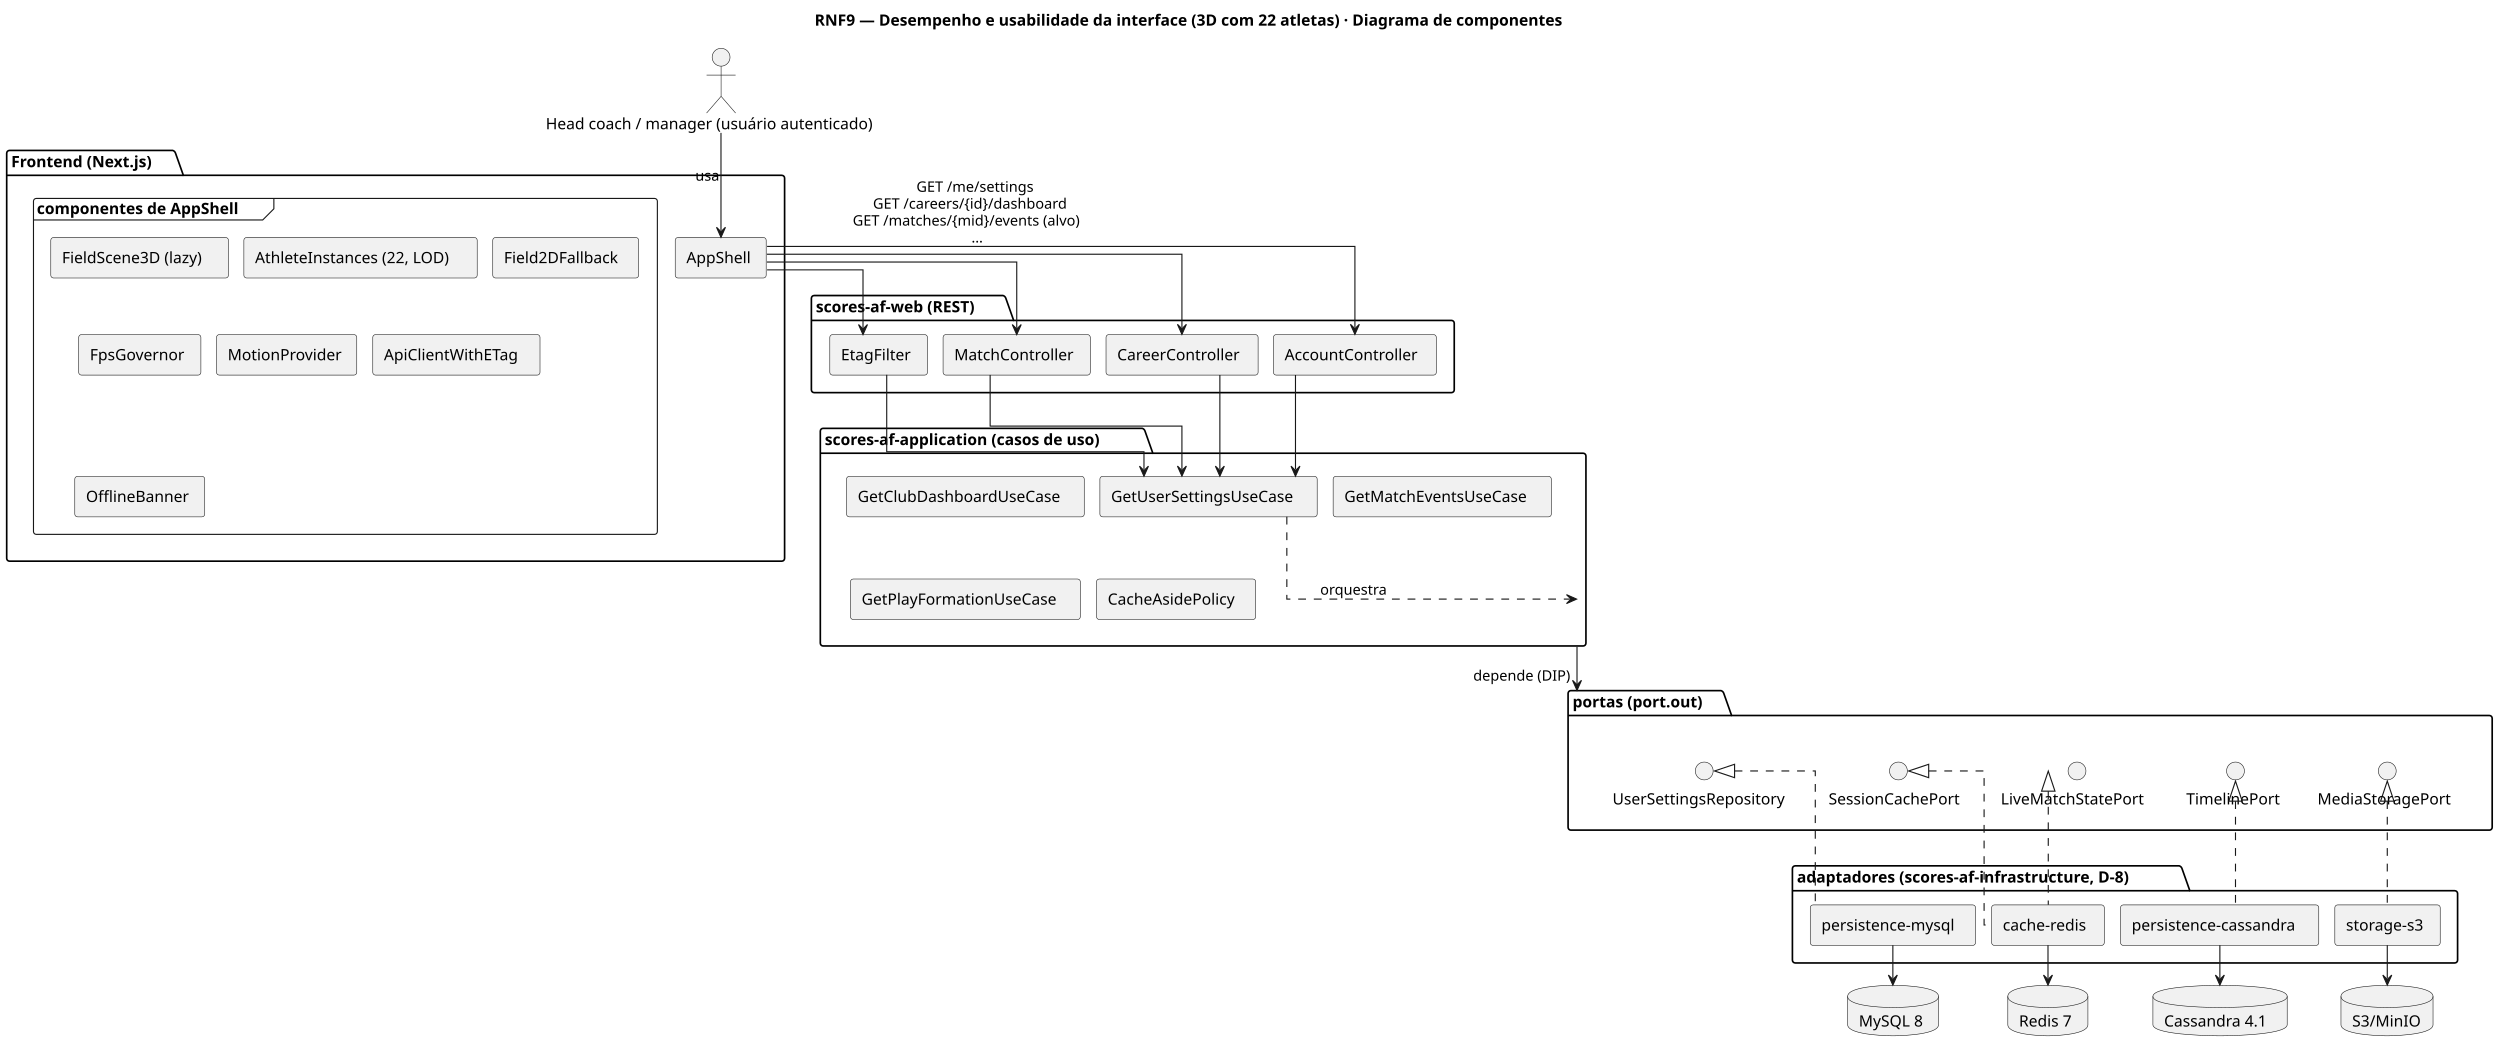
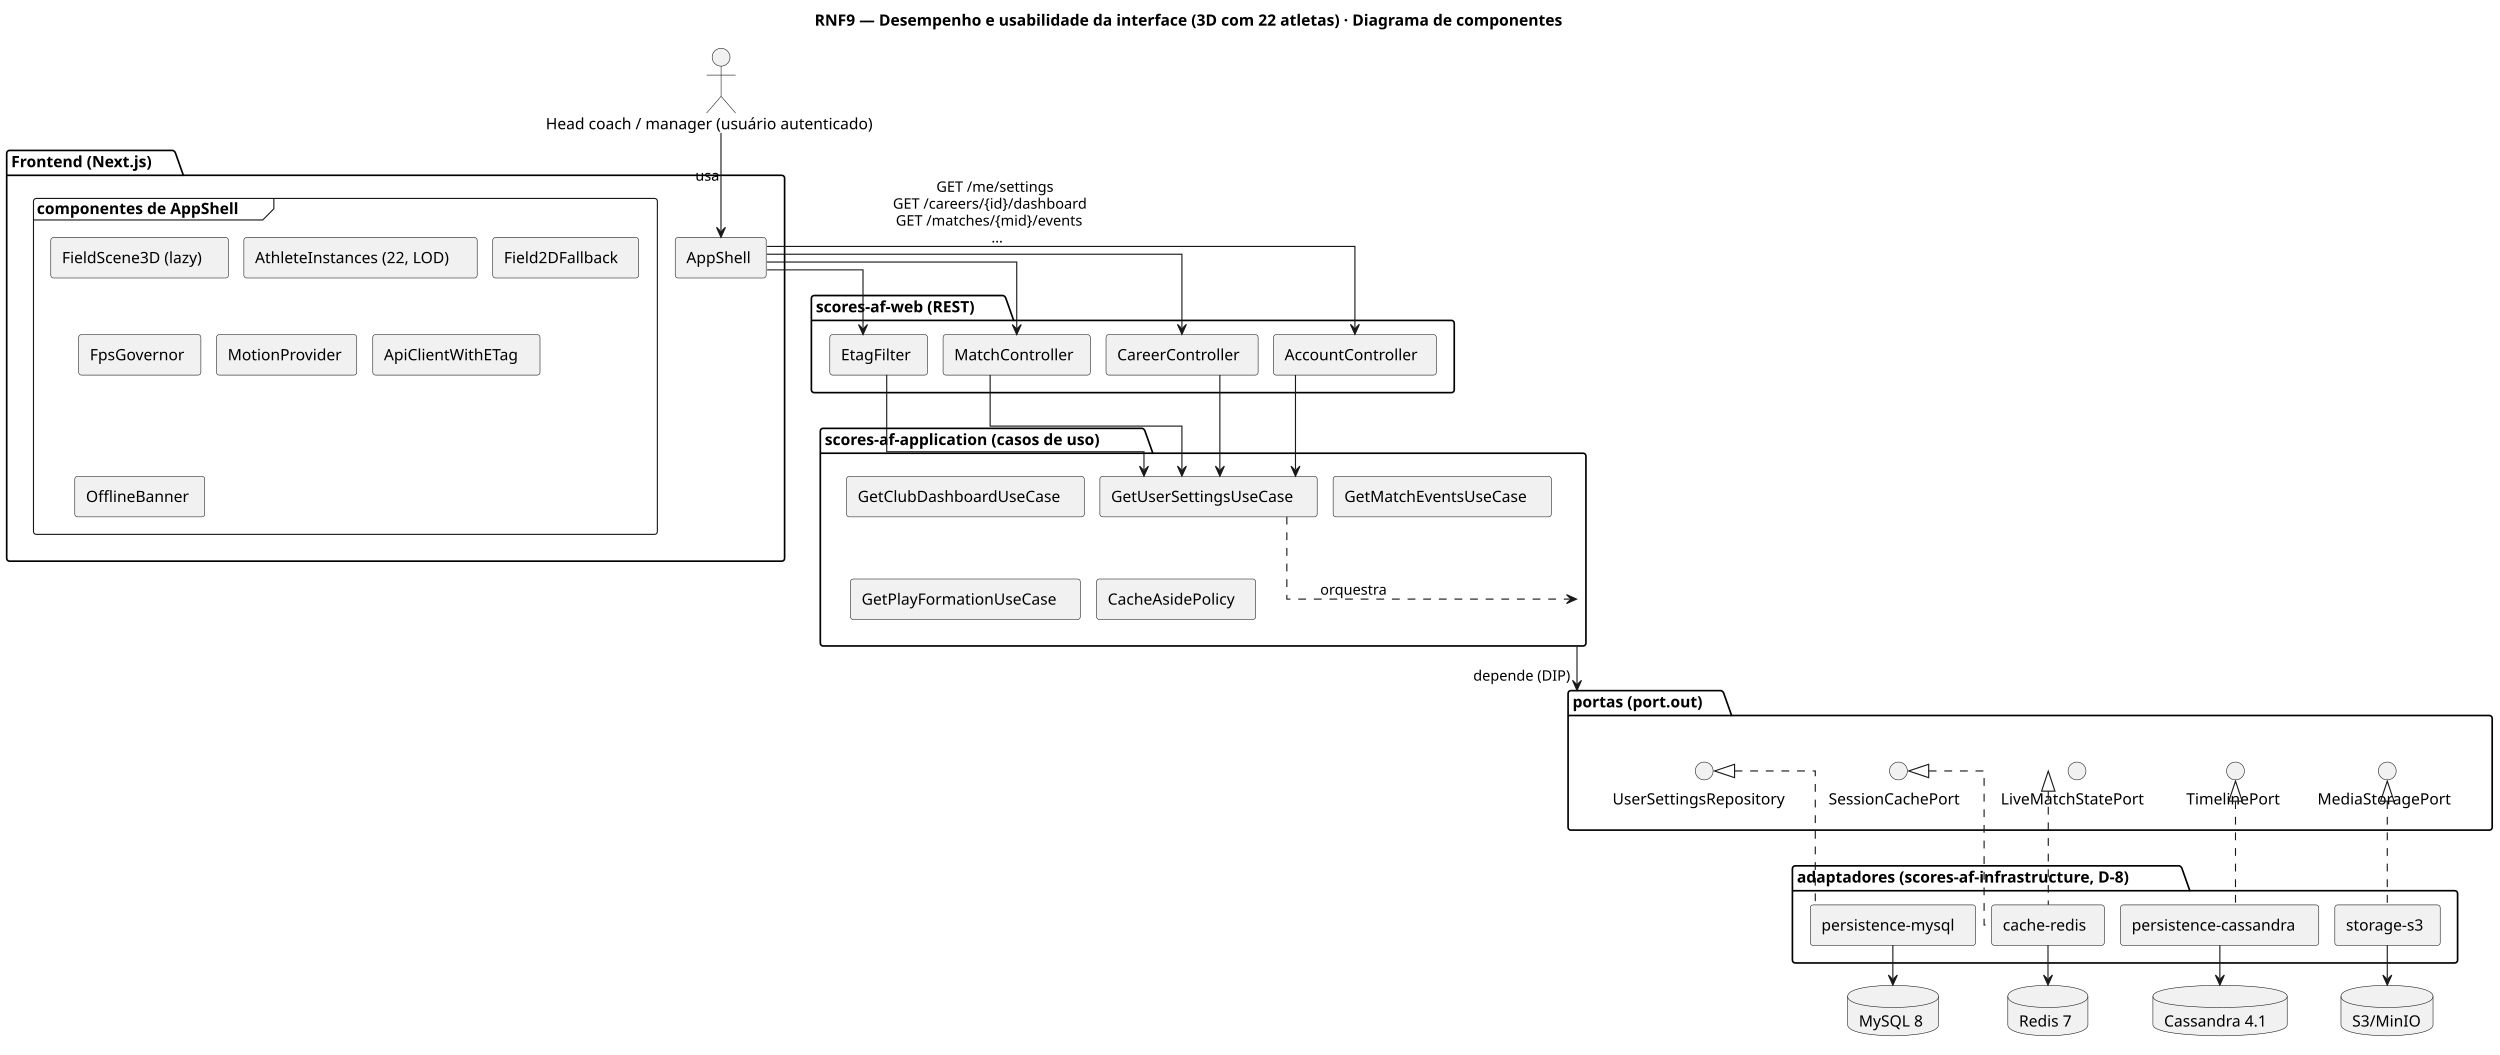
<svg xmlns="http://www.w3.org/2000/svg" contentStyleType="text/css" data-diagram-type="DESCRIPTION" height="945px" preserveAspectRatio="none" style="width:2240px;height:945px;background:#FFFFFF;" version="1.1" viewBox="0 0 2240 945" width="2240px" zoomAndPan="magnify">
  <defs />
  <g>
    <g class="title" data-source-line="1">
      <text fill="#000000" font-family="sans-serif" font-size="14" font-weight="bold" lengthAdjust="spacing" textLength="766.199" x="729.9" y="22.995">RNF9 — Desempenho e usabilidade da interface (3D com 22 atletas) · Diagrama de componentes</text>
    </g>
    <g class="cluster" data-entity="pkg_fe" data-source-line="7" data-uid="ent0003" id="cluster_pkg_fe">
      <path d="M8.5,134.797 L154.784,134.797 A3.75,3.75 0 0 1 157.284,137.297 L164.284,157.094 L700.5,157.094 A2.5,2.5 0 0 1 703,159.594 L703,500.297 A2.5,2.5 0 0 1 700.5,502.797 L8.5,502.797 A2.5,2.5 0 0 1 6,500.297 L6,137.297 A2.5,2.5 0 0 1 8.5,134.797" fill="none" style="stroke:#000000;stroke-width:1.5;" />
      <line style="stroke:#000000;stroke-width:1.5;" x1="6" x2="164.284" y1="157.094" y2="157.094" />
      <text fill="#000000" font-family="sans-serif" font-size="14" font-weight="bold" lengthAdjust="spacing" textLength="145.284" x="10" y="149.792">Frontend (Next.js)</text>
    </g>
    <g class="cluster" data-entity="pkg_fe_sub" data-source-line="9" data-uid="ent0005" id="cluster_pkg_fe_sub">
      <rect fill="none" height="301" rx="2.5" ry="2.5" style="stroke:#181818;stroke-width:1;" width="559" x="30" y="177.797" />
      <path d="M245.379,177.797 L245.379,187.094 L235.379,197.094 L30,197.094" fill="none" style="stroke:#181818;stroke-width:1;" />
      <text fill="#000000" font-family="sans-serif" font-size="14" font-weight="bold" lengthAdjust="spacing" textLength="205.379" x="33" y="191.792">componentes de AppShell</text>
    </g>
    <g class="cluster" data-entity="pkg_web" data-source-line="19" data-uid="ent0013" id="cluster_pkg_web">
      <path d="M729.5,264.797 L898.739,264.797 A3.75,3.75 0 0 1 901.239,267.297 L908.239,287.094 L1300.5,287.094 A2.5,2.5 0 0 1 1303,289.594 L1303,349.297 A2.5,2.5 0 0 1 1300.5,351.797 L729.5,351.797 A2.5,2.5 0 0 1 727,349.297 L727,267.297 A2.5,2.5 0 0 1 729.5,264.797" fill="none" style="stroke:#000000;stroke-width:1.5;" />
      <line style="stroke:#000000;stroke-width:1.5;" x1="727" x2="908.239" y1="287.094" y2="287.094" />
      <text fill="#000000" font-family="sans-serif" font-size="14" font-weight="bold" lengthAdjust="spacing" textLength="168.239" x="731" y="279.792">scores-af-web (REST)</text>
    </g>
    <g class="cluster" data-entity="pkg_app" data-source-line="25" data-uid="ent0018" id="cluster_pkg_app">
      <path d="M737.5,383.797 L1023.436,383.797 A3.75,3.75 0 0 1 1025.936,386.297 L1032.936,406.094 L1418.5,406.094 A2.5,2.5 0 0 1 1421,408.594 L1421,576.297 A2.5,2.5 0 0 1 1418.5,578.797 L737.5,578.797 A2.5,2.5 0 0 1 735,576.297 L735,386.297 A2.5,2.5 0 0 1 737.5,383.797" fill="none" style="stroke:#000000;stroke-width:1.5;" />
      <line style="stroke:#000000;stroke-width:1.5;" x1="735" x2="1032.936" y1="406.094" y2="406.094" />
      <text fill="#000000" font-family="sans-serif" font-size="14" font-weight="bold" lengthAdjust="spacing" textLength="284.935" x="739" y="398.792">scores-af-application (casos de uso)</text>
    </g>
    <g class="cluster" data-entity="pkg_ports" data-source-line="32" data-uid="ent0024" id="cluster_pkg_ports">
      <path d="M1407.5,618.797 L1542.02,618.797 A3.75,3.75 0 0 1 1544.52,621.297 L1551.52,641.094 L2230.5,641.094 A2.5,2.5 0 0 1 2233,643.594 L2233,741.297 A2.5,2.5 0 0 1 2230.5,743.797 L1407.5,743.797 A2.5,2.5 0 0 1 1405,741.297 L1405,621.297 A2.5,2.5 0 0 1 1407.5,618.797" fill="none" style="stroke:#000000;stroke-width:1.5;" />
      <line style="stroke:#000000;stroke-width:1.5;" x1="1405" x2="1551.52" y1="641.094" y2="641.094" />
      <text fill="#000000" font-family="sans-serif" font-size="14" font-weight="bold" lengthAdjust="spacing" textLength="133.519" x="1409" y="633.792">portas (port.out)</text>
    </g>
    <g class="cluster" data-entity="pkg_ad" data-source-line="39" data-uid="ent0030" id="cluster_pkg_ad">
      <path d="M1608.5,775.797 L1952.589,775.797 A3.75,3.75 0 0 1 1955.089,778.297 L1962.089,798.094 L2199.5,798.094 A2.5,2.5 0 0 1 2202,800.594 L2202,860.297 A2.5,2.5 0 0 1 2199.5,862.797 L1608.5,862.797 A2.5,2.5 0 0 1 1606,860.297 L1606,778.297 A2.5,2.5 0 0 1 1608.5,775.797" fill="none" style="stroke:#000000;stroke-width:1.5;" />
      <line style="stroke:#000000;stroke-width:1.5;" x1="1606" x2="1962.089" y1="798.094" y2="798.094" />
      <text fill="#000000" font-family="sans-serif" font-size="14" font-weight="bold" lengthAdjust="spacing" textLength="343.089" x="1610" y="790.792">adaptadores (scores-af-infrastructure, D-8)</text>
    </g>
    <g class="entity" data-entity="c2" data-source-line="8" data-uid="ent0004" id="entity_c2">
      <rect fill="#F1F1F1" height="36.297" rx="2.5" ry="2.5" style="stroke:#181818;stroke-width:0.5;" width="81.503" x="605" y="212.797" />
      <text fill="#000000" font-family="sans-serif" font-size="14" lengthAdjust="spacing" textLength="61.503" x="615" y="235.792">AppShell</text>
    </g>
    <g class="entity" data-entity="c3" data-source-line="10" data-uid="ent0006" id="entity_c3">
      <rect fill="#F1F1F1" height="36.297" rx="2.5" ry="2.5" style="stroke:#181818;stroke-width:0.5;" width="159.18" x="45.5" y="212.797" />
      <text fill="#000000" font-family="sans-serif" font-size="14" lengthAdjust="spacing" textLength="139.18" x="55.5" y="235.792">FieldScene3D (lazy)</text>
    </g>
    <g class="entity" data-entity="c4" data-source-line="11" data-uid="ent0007" id="entity_c4">
      <rect fill="#F1F1F1" height="36.297" rx="2.5" ry="2.5" style="stroke:#181818;stroke-width:0.5;" width="209.075" x="218.5" y="212.797" />
      <text fill="#000000" font-family="sans-serif" font-size="14" lengthAdjust="spacing" textLength="189.075" x="228.5" y="235.792">AthleteInstances (22, LOD)</text>
    </g>
    <g class="entity" data-entity="c5" data-source-line="12" data-uid="ent0008" id="entity_c5">
      <rect fill="#F1F1F1" height="36.297" rx="2.5" ry="2.5" style="stroke:#181818;stroke-width:0.5;" width="130.701" x="441.5" y="212.797" />
      <text fill="#000000" font-family="sans-serif" font-size="14" lengthAdjust="spacing" textLength="110.701" x="451.5" y="235.792">Field2DFallback</text>
    </g>
    <g class="entity" data-entity="c6" data-source-line="13" data-uid="ent0009" id="entity_c6">
      <rect fill="#F1F1F1" height="36.297" rx="2.5" ry="2.5" style="stroke:#181818;stroke-width:0.5;" width="109.496" x="70.5" y="299.797" />
      <text fill="#000000" font-family="sans-serif" font-size="14" lengthAdjust="spacing" textLength="89.496" x="80.5" y="322.792">FpsGovernor</text>
    </g>
    <g class="entity" data-entity="c7" data-source-line="14" data-uid="ent0010" id="entity_c7">
      <rect fill="#F1F1F1" height="36.297" rx="2.5" ry="2.5" style="stroke:#181818;stroke-width:0.5;" width="125.656" x="194" y="299.797" />
      <text fill="#000000" font-family="sans-serif" font-size="14" lengthAdjust="spacing" textLength="105.656" x="204" y="322.792">MotionProvider</text>
    </g>
    <g class="entity" data-entity="c8" data-source-line="15" data-uid="ent0011" id="entity_c8">
      <rect fill="#F1F1F1" height="36.297" rx="2.5" ry="2.5" style="stroke:#181818;stroke-width:0.5;" width="149.842" x="334" y="299.797" />
      <text fill="#000000" font-family="sans-serif" font-size="14" lengthAdjust="spacing" textLength="129.842" x="344" y="322.792">ApiClientWithETag</text>
    </g>
    <g class="entity" data-entity="c9" data-source-line="16" data-uid="ent0012" id="entity_c9">
      <rect fill="#F1F1F1" height="36.297" rx="2.5" ry="2.5" style="stroke:#181818;stroke-width:0.5;" width="116.441" x="67" y="426.797" />
      <text fill="#000000" font-family="sans-serif" font-size="14" lengthAdjust="spacing" textLength="96.441" x="77" y="449.792">OfflineBanner</text>
    </g>
    <g class="entity" data-entity="c10" data-source-line="20" data-uid="ent0014" id="entity_c10">
      <rect fill="#F1F1F1" height="36.297" rx="2.5" ry="2.5" style="stroke:#181818;stroke-width:0.5;" width="145.945" x="1141" y="299.797" />
      <text fill="#000000" font-family="sans-serif" font-size="14" lengthAdjust="spacing" textLength="125.945" x="1151" y="322.792">AccountController</text>
    </g>
    <g class="entity" data-entity="c11" data-source-line="21" data-uid="ent0015" id="entity_c11">
      <rect fill="#F1F1F1" height="36.297" rx="2.5" ry="2.5" style="stroke:#181818;stroke-width:0.5;" width="136.266" x="991" y="299.797" />
      <text fill="#000000" font-family="sans-serif" font-size="14" lengthAdjust="spacing" textLength="116.266" x="1001" y="322.792">CareerController</text>
    </g>
    <g class="entity" data-entity="c12" data-source-line="22" data-uid="ent0016" id="entity_c12">
      <rect fill="#F1F1F1" height="36.297" rx="2.5" ry="2.5" style="stroke:#181818;stroke-width:0.5;" width="131.891" x="845" y="299.797" />
      <text fill="#000000" font-family="sans-serif" font-size="14" lengthAdjust="spacing" textLength="111.891" x="855" y="322.792">MatchController</text>
    </g>
    <g class="entity" data-entity="c13" data-source-line="23" data-uid="ent0017" id="entity_c13">
      <rect fill="#F1F1F1" height="36.297" rx="2.5" ry="2.5" style="stroke:#181818;stroke-width:0.5;" width="87.491" x="743.5" y="299.797" />
      <text fill="#000000" font-family="sans-serif" font-size="14" lengthAdjust="spacing" textLength="67.491" x="753.5" y="322.792">EtagFilter</text>
    </g>
    <g class="entity" data-entity="c14" data-source-line="26" data-uid="ent0019" id="entity_c14">
      <rect fill="#F1F1F1" height="36.297" rx="2.5" ry="2.5" style="stroke:#181818;stroke-width:0.5;" width="194.699" x="985.5" y="426.797" />
      <text fill="#000000" font-family="sans-serif" font-size="14" lengthAdjust="spacing" textLength="174.699" x="995.5" y="449.792">GetUserSettingsUseCase</text>
    </g>
    <g class="entity" data-entity="c15" data-source-line="27" data-uid="ent0020" id="entity_c15">
      <rect fill="#F1F1F1" height="36.297" rx="2.5" ry="2.5" style="stroke:#181818;stroke-width:0.5;" width="212.992" x="758.5" y="426.797" />
      <text fill="#000000" font-family="sans-serif" font-size="14" lengthAdjust="spacing" textLength="192.992" x="768.5" y="449.792">GetClubDashboardUseCase</text>
    </g>
    <g class="entity" data-entity="c16" data-source-line="28" data-uid="ent0021" id="entity_c16">
      <rect fill="#F1F1F1" height="36.297" rx="2.5" ry="2.5" style="stroke:#181818;stroke-width:0.5;" width="195.485" x="1194.5" y="426.797" />
      <text fill="#000000" font-family="sans-serif" font-size="14" lengthAdjust="spacing" textLength="175.485" x="1204.5" y="449.792">GetMatchEventsUseCase</text>
    </g>
    <g class="entity" data-entity="c17" data-source-line="29" data-uid="ent0022" id="entity_c17">
      <rect fill="#F1F1F1" height="36.297" rx="2.5" ry="2.5" style="stroke:#181818;stroke-width:0.5;" width="205.972" x="762" y="518.797" />
      <text fill="#000000" font-family="sans-serif" font-size="14" lengthAdjust="spacing" textLength="185.972" x="772" y="541.792">GetPlayFormationUseCase</text>
    </g>
    <g class="entity" data-entity="c18" data-source-line="30" data-uid="ent0023" id="entity_c18">
      <rect fill="#F1F1F1" height="36.297" rx="2.5" ry="2.5" style="stroke:#181818;stroke-width:0.5;" width="142.568" x="982.5" y="518.797" />
      <text fill="#000000" font-family="sans-serif" font-size="14" lengthAdjust="spacing" textLength="122.568" x="992.5" y="541.792">CacheAsidePolicy</text>
    </g>
    <g class="entity" data-entity="c19" data-source-line="33" data-uid="ent0025" id="entity_c19">
      <ellipse cx="1527" cy="690.797" fill="#F1F1F1" rx="8" ry="8" style="stroke:#181818;stroke-width:0.5;" />
      <text fill="#000000" font-family="sans-serif" font-size="14" lengthAdjust="spacing" textLength="164.404" x="1444.798" y="720.792">UserSettingsRepository</text>
    </g>
    <g class="entity" data-entity="c20" data-source-line="34" data-uid="ent0026" id="entity_c20">
      <ellipse cx="1701" cy="690.797" fill="#F1F1F1" rx="8" ry="8" style="stroke:#181818;stroke-width:0.5;" />
      <text fill="#000000" font-family="sans-serif" font-size="14" lengthAdjust="spacing" textLength="125.207" x="1638.397" y="720.792">SessionCachePort</text>
    </g>
    <g class="entity" data-entity="c21" data-source-line="35" data-uid="ent0027" id="entity_c21">
      <ellipse cx="1861" cy="690.797" fill="#F1F1F1" rx="8" ry="8" style="stroke:#181818;stroke-width:0.5;" />
      <text fill="#000000" font-family="sans-serif" font-size="14" lengthAdjust="spacing" textLength="136.616" x="1792.692" y="720.792">LiveMatchStatePort</text>
    </g>
    <g class="entity" data-entity="c22" data-source-line="36" data-uid="ent0028" id="entity_c22">
      <ellipse cx="2003" cy="690.797" fill="#F1F1F1" rx="8" ry="8" style="stroke:#181818;stroke-width:0.5;" />
      <text fill="#000000" font-family="sans-serif" font-size="14" lengthAdjust="spacing" textLength="88.211" x="1958.895" y="720.792">TimelinePort</text>
    </g>
    <g class="entity" data-entity="c23" data-source-line="37" data-uid="ent0029" id="entity_c23">
      <ellipse cx="2139" cy="690.797" fill="#F1F1F1" rx="8" ry="8" style="stroke:#181818;stroke-width:0.5;" />
      <text fill="#000000" font-family="sans-serif" font-size="14" lengthAdjust="spacing" textLength="125.077" x="2076.461" y="720.792">MediaStoragePort</text>
    </g>
    <g class="entity" data-entity="c24" data-source-line="40" data-uid="ent0031" id="entity_c24">
      <rect fill="#F1F1F1" height="36.297" rx="2.5" ry="2.5" style="stroke:#181818;stroke-width:0.5;" width="148.065" x="1622" y="810.797" />
      <text fill="#000000" font-family="sans-serif" font-size="14" lengthAdjust="spacing" textLength="128.065" x="1632" y="833.792">persistence-mysql</text>
    </g>
    <g class="entity" data-entity="c25" data-source-line="41" data-uid="ent0032" id="entity_c25">
      <rect fill="#F1F1F1" height="36.297" rx="2.5" ry="2.5" style="stroke:#181818;stroke-width:0.5;" width="100.951" x="1784.5" y="810.797" />
      <text fill="#000000" font-family="sans-serif" font-size="14" lengthAdjust="spacing" textLength="80.951" x="1794.5" y="833.792">cache-redis</text>
    </g>
    <g class="entity" data-entity="c26" data-source-line="42" data-uid="ent0033" id="entity_c26">
      <rect fill="#F1F1F1" height="36.297" rx="2.5" ry="2.5" style="stroke:#181818;stroke-width:0.5;" width="177.609" x="1900" y="810.797" />
      <text fill="#000000" font-family="sans-serif" font-size="14" lengthAdjust="spacing" textLength="157.609" x="1910" y="833.792">persistence-cassandra</text>
    </g>
    <g class="entity" data-entity="c27" data-source-line="43" data-uid="ent0034" id="entity_c27">
      <rect fill="#F1F1F1" height="36.297" rx="2.5" ry="2.5" style="stroke:#181818;stroke-width:0.5;" width="94.436" x="2092" y="810.797" />
      <text fill="#000000" font-family="sans-serif" font-size="14" lengthAdjust="spacing" textLength="74.436" x="2102" y="833.792">storage-s3</text>
    </g>
    <g class="entity" data-entity="c1" data-source-line="6" data-uid="ent0002" id="entity_c1">
      <ellipse cx="646.1" cy="51.297" fill="#F1F1F1" rx="8" ry="8" style="stroke:#181818;stroke-width:0.5;" />
      <path d="M646.1,59.297 L646.1,86.297 M633.1,67.297 L659.1,67.297 M646.1,86.297 L633.1,101.297 M646.1,86.297 L659.1,101.297" fill="none" style="stroke:#181818;stroke-width:0.5;" />
      <text fill="#000000" font-family="sans-serif" font-size="14" lengthAdjust="spacing" textLength="314.2" x="489" y="115.792">Head coach / manager (usuário autenticado)</text>
    </g>
    <g class="entity" data-entity="s1" data-source-line="45" data-uid="ent0035" id="entity_s1">
      <path d="M1655.5,892.797 C1655.5,882.797 1696.214,882.797 1696.214,882.797 C1696.214,882.797 1736.928,882.797 1736.928,892.797 L1736.928,918.094 C1736.928,928.094 1696.214,928.094 1696.214,928.094 C1696.214,928.094 1655.5,928.094 1655.5,918.094 L1655.5,892.797" fill="#F1F1F1" style="stroke:#181818;stroke-width:0.5;" />
      <path d="M1655.5,892.797 C1655.5,902.797 1696.214,902.797 1696.214,902.797 C1696.214,902.797 1736.928,902.797 1736.928,892.797" fill="none" style="stroke:#181818;stroke-width:0.5;" />
      <text fill="#000000" font-family="sans-serif" font-size="14" lengthAdjust="spacing" textLength="61.428" x="1665.5" y="919.792">MySQL 8</text>
    </g>
    <g class="entity" data-entity="s2" data-source-line="46" data-uid="ent0036" id="entity_s2">
      <path d="M1799,892.797 C1799,882.797 1834.884,882.797 1834.884,882.797 C1834.884,882.797 1870.769,882.797 1870.769,892.797 L1870.769,918.094 C1870.769,928.094 1834.884,928.094 1834.884,928.094 C1834.884,928.094 1799,928.094 1799,918.094 L1799,892.797" fill="#F1F1F1" style="stroke:#181818;stroke-width:0.5;" />
      <path d="M1799,892.797 C1799,902.797 1834.884,902.797 1834.884,902.797 C1834.884,902.797 1870.769,902.797 1870.769,892.797" fill="none" style="stroke:#181818;stroke-width:0.5;" />
      <text fill="#000000" font-family="sans-serif" font-size="14" lengthAdjust="spacing" textLength="51.769" x="1809" y="919.792">Redis 7</text>
    </g>
    <g class="entity" data-entity="s3" data-source-line="47" data-uid="ent0037" id="entity_s3">
      <path d="M1929,892.797 C1929,882.797 1989.166,882.797 1989.166,882.797 C1989.166,882.797 2049.331,882.797 2049.331,892.797 L2049.331,918.094 C2049.331,928.094 1989.166,928.094 1989.166,928.094 C1989.166,928.094 1929,928.094 1929,918.094 L1929,892.797" fill="#F1F1F1" style="stroke:#181818;stroke-width:0.5;" />
      <path d="M1929,892.797 C1929,902.797 1989.166,902.797 1989.166,902.797 C1989.166,902.797 2049.331,902.797 2049.331,892.797" fill="none" style="stroke:#181818;stroke-width:0.5;" />
      <text fill="#000000" font-family="sans-serif" font-size="14" lengthAdjust="spacing" textLength="100.331" x="1939" y="919.792">Cassandra 4.1</text>
    </g>
    <g class="entity" data-entity="s4" data-source-line="48" data-uid="ent0038" id="entity_s4">
      <path d="M2097.5,892.797 C2097.5,882.797 2138.751,882.797 2138.751,882.797 C2138.751,882.797 2180.001,882.797 2180.001,892.797 L2180.001,918.094 C2180.001,928.094 2138.751,928.094 2138.751,928.094 C2138.751,928.094 2097.5,928.094 2097.5,918.094 L2097.5,892.797" fill="#F1F1F1" style="stroke:#181818;stroke-width:0.5;" />
      <path d="M2097.5,892.797 C2097.5,902.797 2138.751,902.797 2138.751,902.797 C2138.751,902.797 2180.001,902.797 2180.001,892.797" fill="none" style="stroke:#181818;stroke-width:0.5;" />
      <text fill="#000000" font-family="sans-serif" font-size="14" lengthAdjust="spacing" textLength="62.501" x="2107.5" y="919.792">S3/MinIO</text>
    </g>
    <g class="link" data-entity-1="c1" data-entity-2="c2" data-source-line="49" data-uid="lnk39" id="link_c1_c2">
      <path d="M646,119.037 C646,149.067 646,183.547 646,206.637" fill="none" id="c1-to-c2" style="stroke:#181818;stroke-width:1;" />
      <polygon fill="#181818" points="646,212.637,650,203.637,646,207.637,642,203.637,646,212.637" style="stroke:#181818;stroke-width:1;" />
      <text fill="#000000" font-family="sans-serif" font-size="13" lengthAdjust="spacing" textLength="22.979" x="623" y="161.904">usa</text>
    </g>
    <g class="link" data-entity-1="c2" data-entity-2="c10" data-source-line="50" data-uid="lnk40" id="link_c2_c10">
      <path d="M687.31,220.797 C818.01,220.797 1214,220.797 1214,220.797 C1214,220.797 1214,265.457 1214,293.557" fill="none" id="c2-to-c10" style="stroke:#181818;stroke-width:1;" />
      <polygon fill="#181818" points="1214,299.557,1218,290.557,1214,294.557,1210,290.557,1214,299.557" style="stroke:#181818;stroke-width:1;" />
-       <text fill="#000000" font-family="sans-serif" font-size="13" lengthAdjust="spacing" textLength="111.624" x="821.095" y="171.864">GET /me/settings</text>
-       <text fill="#000000" font-family="sans-serif" font-size="13" lengthAdjust="spacing" textLength="189.477" x="782.168" y="186.997">GET /careers/{id}/dashboard</text>
-       <text fill="#000000" font-family="sans-serif" font-size="13" lengthAdjust="spacing" textLength="225.754" x="764.03" y="202.129">GET /matches/{mid}/events (alvo)</text>
-       <text fill="#000000" font-family="sans-serif" font-size="13" lengthAdjust="spacing" textLength="13" x="870.407" y="217.262">…</text>
+       <text fill="#000000" font-family="sans-serif" font-size="13" lengthAdjust="spacing" textLength="111.624" x="838.957" y="171.864">GET /me/settings</text>
+       <text fill="#000000" font-family="sans-serif" font-size="13" lengthAdjust="spacing" textLength="189.477" x="800.03" y="186.997">GET /careers/{id}/dashboard</text>
+       <text fill="#000000" font-family="sans-serif" font-size="13" lengthAdjust="spacing" textLength="184.253" x="802.642" y="202.129">GET /matches/{mid}/events</text>
+       <text fill="#000000" font-family="sans-serif" font-size="13" lengthAdjust="spacing" textLength="13" x="888.269" y="217.262">…</text>
    </g>
    <g class="link" data-entity-1="c2" data-entity-2="c11" data-source-line="51" data-uid="lnk41" id="link_c2_c11">
      <path d="M687.11,227.797 C791.57,227.797 1059,227.797 1059,227.797 C1059,227.797 1059,267.287 1059,293.587" fill="none" id="c2-to-c11" style="stroke:#181818;stroke-width:1;" />
      <polygon fill="#181818" points="1059,299.587,1063,290.587,1059,294.587,1055,290.587,1059,299.587" style="stroke:#181818;stroke-width:1;" />
    </g>
    <g class="link" data-entity-1="c2" data-entity-2="c12" data-source-line="52" data-uid="lnk42" id="link_c2_c12">
      <path d="M687.12,234.797 C761.55,234.797 911,234.797 911,234.797 C911,234.797 911,269.377 911,293.787" fill="none" id="c2-to-c12" style="stroke:#181818;stroke-width:1;" />
      <polygon fill="#181818" points="911,299.787,915,290.787,911,294.787,907,290.787,911,299.787" style="stroke:#181818;stroke-width:1;" />
    </g>
    <g class="link" data-entity-1="c2" data-entity-2="c13" data-source-line="53" data-uid="lnk43" id="link_c2_c13">
      <path d="M687.31,241.797 C724.47,241.797 773.25,241.797 773.25,241.797 C773.25,241.797 773.25,271.307 773.25,293.787" fill="none" id="c2-to-c13" style="stroke:#181818;stroke-width:1;" />
      <polygon fill="#181818" points="773.25,299.787,777.25,290.787,773.25,294.787,769.25,290.787,773.25,299.787" style="stroke:#181818;stroke-width:1;" />
    </g>
    <g class="link" data-entity-1="c10" data-entity-2="c14" data-source-line="54" data-uid="lnk44" id="link_c10_c14">
      <path d="M1160.75,335.997 C1160.75,360.137 1160.75,396.507 1160.75,420.637" fill="none" id="c10-to-c14" style="stroke:#181818;stroke-width:1;" />
      <polygon fill="#181818" points="1160.75,426.637,1164.75,417.637,1160.75,421.637,1156.75,417.637,1160.75,426.637" style="stroke:#181818;stroke-width:1;" />
    </g>
    <g class="link" data-entity-1="c11" data-entity-2="c14" data-source-line="55" data-uid="lnk45" id="link_c11_c14">
      <path d="M1093,335.997 C1093,360.137 1093,396.507 1093,420.637" fill="none" id="c11-to-c14" style="stroke:#181818;stroke-width:1;" />
      <polygon fill="#181818" points="1093,426.637,1097,417.637,1093,421.637,1089,417.637,1093,426.637" style="stroke:#181818;stroke-width:1;" />
    </g>
    <g class="link" data-entity-1="c12" data-entity-2="c14" data-source-line="56" data-uid="lnk46" id="link_c12_c14">
      <path d="M887.17,335.967 C887.17,354.887 887.17,381.797 887.17,381.797 C887.17,381.797 1059,381.797 1059,381.797 C1059,381.797 1059,401.967 1059,420.577" fill="none" id="c12-to-c14" style="stroke:#181818;stroke-width:1;" />
      <polygon fill="#181818" points="1059,426.577,1063,417.577,1059,421.577,1055,417.577,1059,426.577" style="stroke:#181818;stroke-width:1;" />
    </g>
    <g class="link" data-entity-1="c13" data-entity-2="c14" data-source-line="57" data-uid="lnk47" id="link_c13_c14">
      <path d="M794.5,335.827 C794.5,361.307 794.5,404.797 794.5,404.797 C794.5,404.797 1025,404.797 1025,404.797 C1025,404.797 1025,410.087 1025,420.667" fill="none" id="c13-to-c14" style="stroke:#181818;stroke-width:1;" />
      <polygon fill="#181818" points="1025,426.667,1029,417.667,1025,421.667,1021,417.667,1025,426.667" style="stroke:#181818;stroke-width:1;" />
    </g>
    <g class="link" data-entity-1="c14" data-entity-2="pkg_app" data-source-line="58" data-uid="lnk48" id="link_c14_pkg_app">
      <path d="M1153,462.977 C1153,489.787 1153,536.797 1153,536.797 C1153,536.797 1394.96,536.797 1406.58,536.797" fill="none" id="c14-to-pkg_app" style="stroke:#181818;stroke-width:1;stroke-dasharray:7,7;" />
      <polygon fill="#181818" points="1412.58,536.797,1403.58,532.797,1407.58,536.797,1403.58,540.797,1412.58,536.797" style="stroke:#181818;stroke-width:1;" />
      <text fill="#000000" font-family="sans-serif" font-size="13" lengthAdjust="spacing" textLength="62.969" x="1182.88" y="532.864">orquestra</text>
    </g>
    <g class="link" data-entity-1="pkg_app" data-entity-2="pkg_ports" data-source-line="59" data-uid="lnk49" id="link_pkg_app_pkg_ports">
      <path d="M1413,579.455 C1413,579.966 1413,580.48 1413,580.997 C1413,583.062 1413,585.166 1413,587.301 C1413,595.841 1413,604.876 1413,613.909 C1413,615.038 1413,616.168 1413,617.296 C1413,617.578 1413,617.86 1413,618.142 C1413,618.283 1413,612.423 1413,612.564" fill="none" id="pkg_app-to-pkg_ports" style="stroke:#181818;stroke-width:1;" />
      <polygon fill="#181818" points="1413,618.564,1417,609.564,1413,613.564,1409,609.564,1413,618.564" style="stroke:#181818;stroke-width:1;" />
      <text fill="#000000" font-family="sans-serif" font-size="13" lengthAdjust="spacing" textLength="92.949" x="1320" y="609.874">depende (DIP)</text>
    </g>
    <g class="link" data-entity-1="c19" data-entity-2="c24" data-source-line="60" data-uid="lnk51" id="link_c19_c24">
      <path d="M1554.18,690.797 C1578.81,690.797 1626.5,690.797 1626.5,690.797 C1626.5,690.797 1626.5,773.347 1626.5,810.757" fill="none" id="c19-backto-c24" style="stroke:#181818;stroke-width:1;stroke-dasharray:7,7;" />
      <polygon fill="none" points="1536.18,690.797,1554.18,696.797,1554.18,684.797,1536.18,690.797" style="stroke:#181818;stroke-width:1;" />
    </g>
    <g class="link" data-entity-1="c20" data-entity-2="c25" data-source-line="61" data-uid="lnk53" id="link_c20_c25">
      <path d="M1728.11,690.797 C1748.44,690.797 1777.75,690.797 1777.75,690.797 C1777.75,690.797 1777.75,828.797 1777.75,828.797 C1777.75,828.797 1780.3,828.797 1784.32,828.797" fill="none" id="c20-backto-c25" style="stroke:#181818;stroke-width:1;stroke-dasharray:7,7;" />
      <polygon fill="none" points="1710.11,690.797,1728.11,696.797,1728.11,684.797,1710.11,690.797" style="stroke:#181818;stroke-width:1;" />
    </g>
    <g class="link" data-entity-1="c21" data-entity-2="c25" data-source-line="62" data-uid="lnk55" id="link_c21_c25">
      <path d="M1835.25,708.897 C1835.25,712.117 1835.25,774.037 1835.25,810.707" fill="none" id="c21-backto-c25" style="stroke:#181818;stroke-width:1;stroke-dasharray:7,7;" />
      <polygon fill="none" points="1835.25,690.897,1829.25,708.897,1841.25,708.897,1835.25,690.897" style="stroke:#181818;stroke-width:1;" />
    </g>
    <g class="link" data-entity-1="c22" data-entity-2="c26" data-source-line="63" data-uid="lnk57" id="link_c22_c26">
      <path d="M2003,717.847 C2003,740.277 2003,780.747 2003,810.627" fill="none" id="c22-backto-c26" style="stroke:#181818;stroke-width:1;stroke-dasharray:7,7;" />
      <polygon fill="none" points="2003,699.847,1997,717.847,2009,717.847,2003,699.847" style="stroke:#181818;stroke-width:1;" />
    </g>
    <g class="link" data-entity-1="c23" data-entity-2="c27" data-source-line="64" data-uid="lnk59" id="link_c23_c27">
      <path d="M2139,717.847 C2139,740.277 2139,780.747 2139,810.627" fill="none" id="c23-backto-c27" style="stroke:#181818;stroke-width:1;stroke-dasharray:7,7;" />
      <polygon fill="none" points="2139,699.847,2133,717.847,2145,717.847,2139,699.847" style="stroke:#181818;stroke-width:1;" />
    </g>
    <g class="link" data-entity-1="c24" data-entity-2="s1" data-source-line="65" data-uid="lnk60" id="link_c24_s1">
      <path d="M1696,846.927 C1696,857.617 1696,865.247 1696,876.637" fill="none" id="c24-to-s1" style="stroke:#181818;stroke-width:1;" />
      <polygon fill="#181818" points="1696,882.637,1700,873.637,1696,877.637,1692,873.637,1696,882.637" style="stroke:#181818;stroke-width:1;" />
    </g>
    <g class="link" data-entity-1="c25" data-entity-2="s2" data-source-line="66" data-uid="lnk61" id="link_c25_s2">
      <path d="M1835,846.927 C1835,857.617 1835,865.247 1835,876.637" fill="none" id="c25-to-s2" style="stroke:#181818;stroke-width:1;" />
      <polygon fill="#181818" points="1835,882.637,1839,873.637,1835,877.637,1831,873.637,1835,882.637" style="stroke:#181818;stroke-width:1;" />
    </g>
    <g class="link" data-entity-1="c26" data-entity-2="s3" data-source-line="67" data-uid="lnk62" id="link_c26_s3">
      <path d="M1989,846.927 C1989,857.617 1989,865.247 1989,876.637" fill="none" id="c26-to-s3" style="stroke:#181818;stroke-width:1;" />
      <polygon fill="#181818" points="1989,882.637,1993,873.637,1989,877.637,1985,873.637,1989,882.637" style="stroke:#181818;stroke-width:1;" />
    </g>
    <g class="link" data-entity-1="c27" data-entity-2="s4" data-source-line="68" data-uid="lnk63" id="link_c27_s4">
      <path d="M2139,846.927 C2139,857.617 2139,865.247 2139,876.637" fill="none" id="c27-to-s4" style="stroke:#181818;stroke-width:1;" />
      <polygon fill="#181818" points="2139,882.637,2143,873.637,2139,877.637,2135,873.637,2139,882.637" style="stroke:#181818;stroke-width:1;" />
    </g>
  </g>
</svg>
